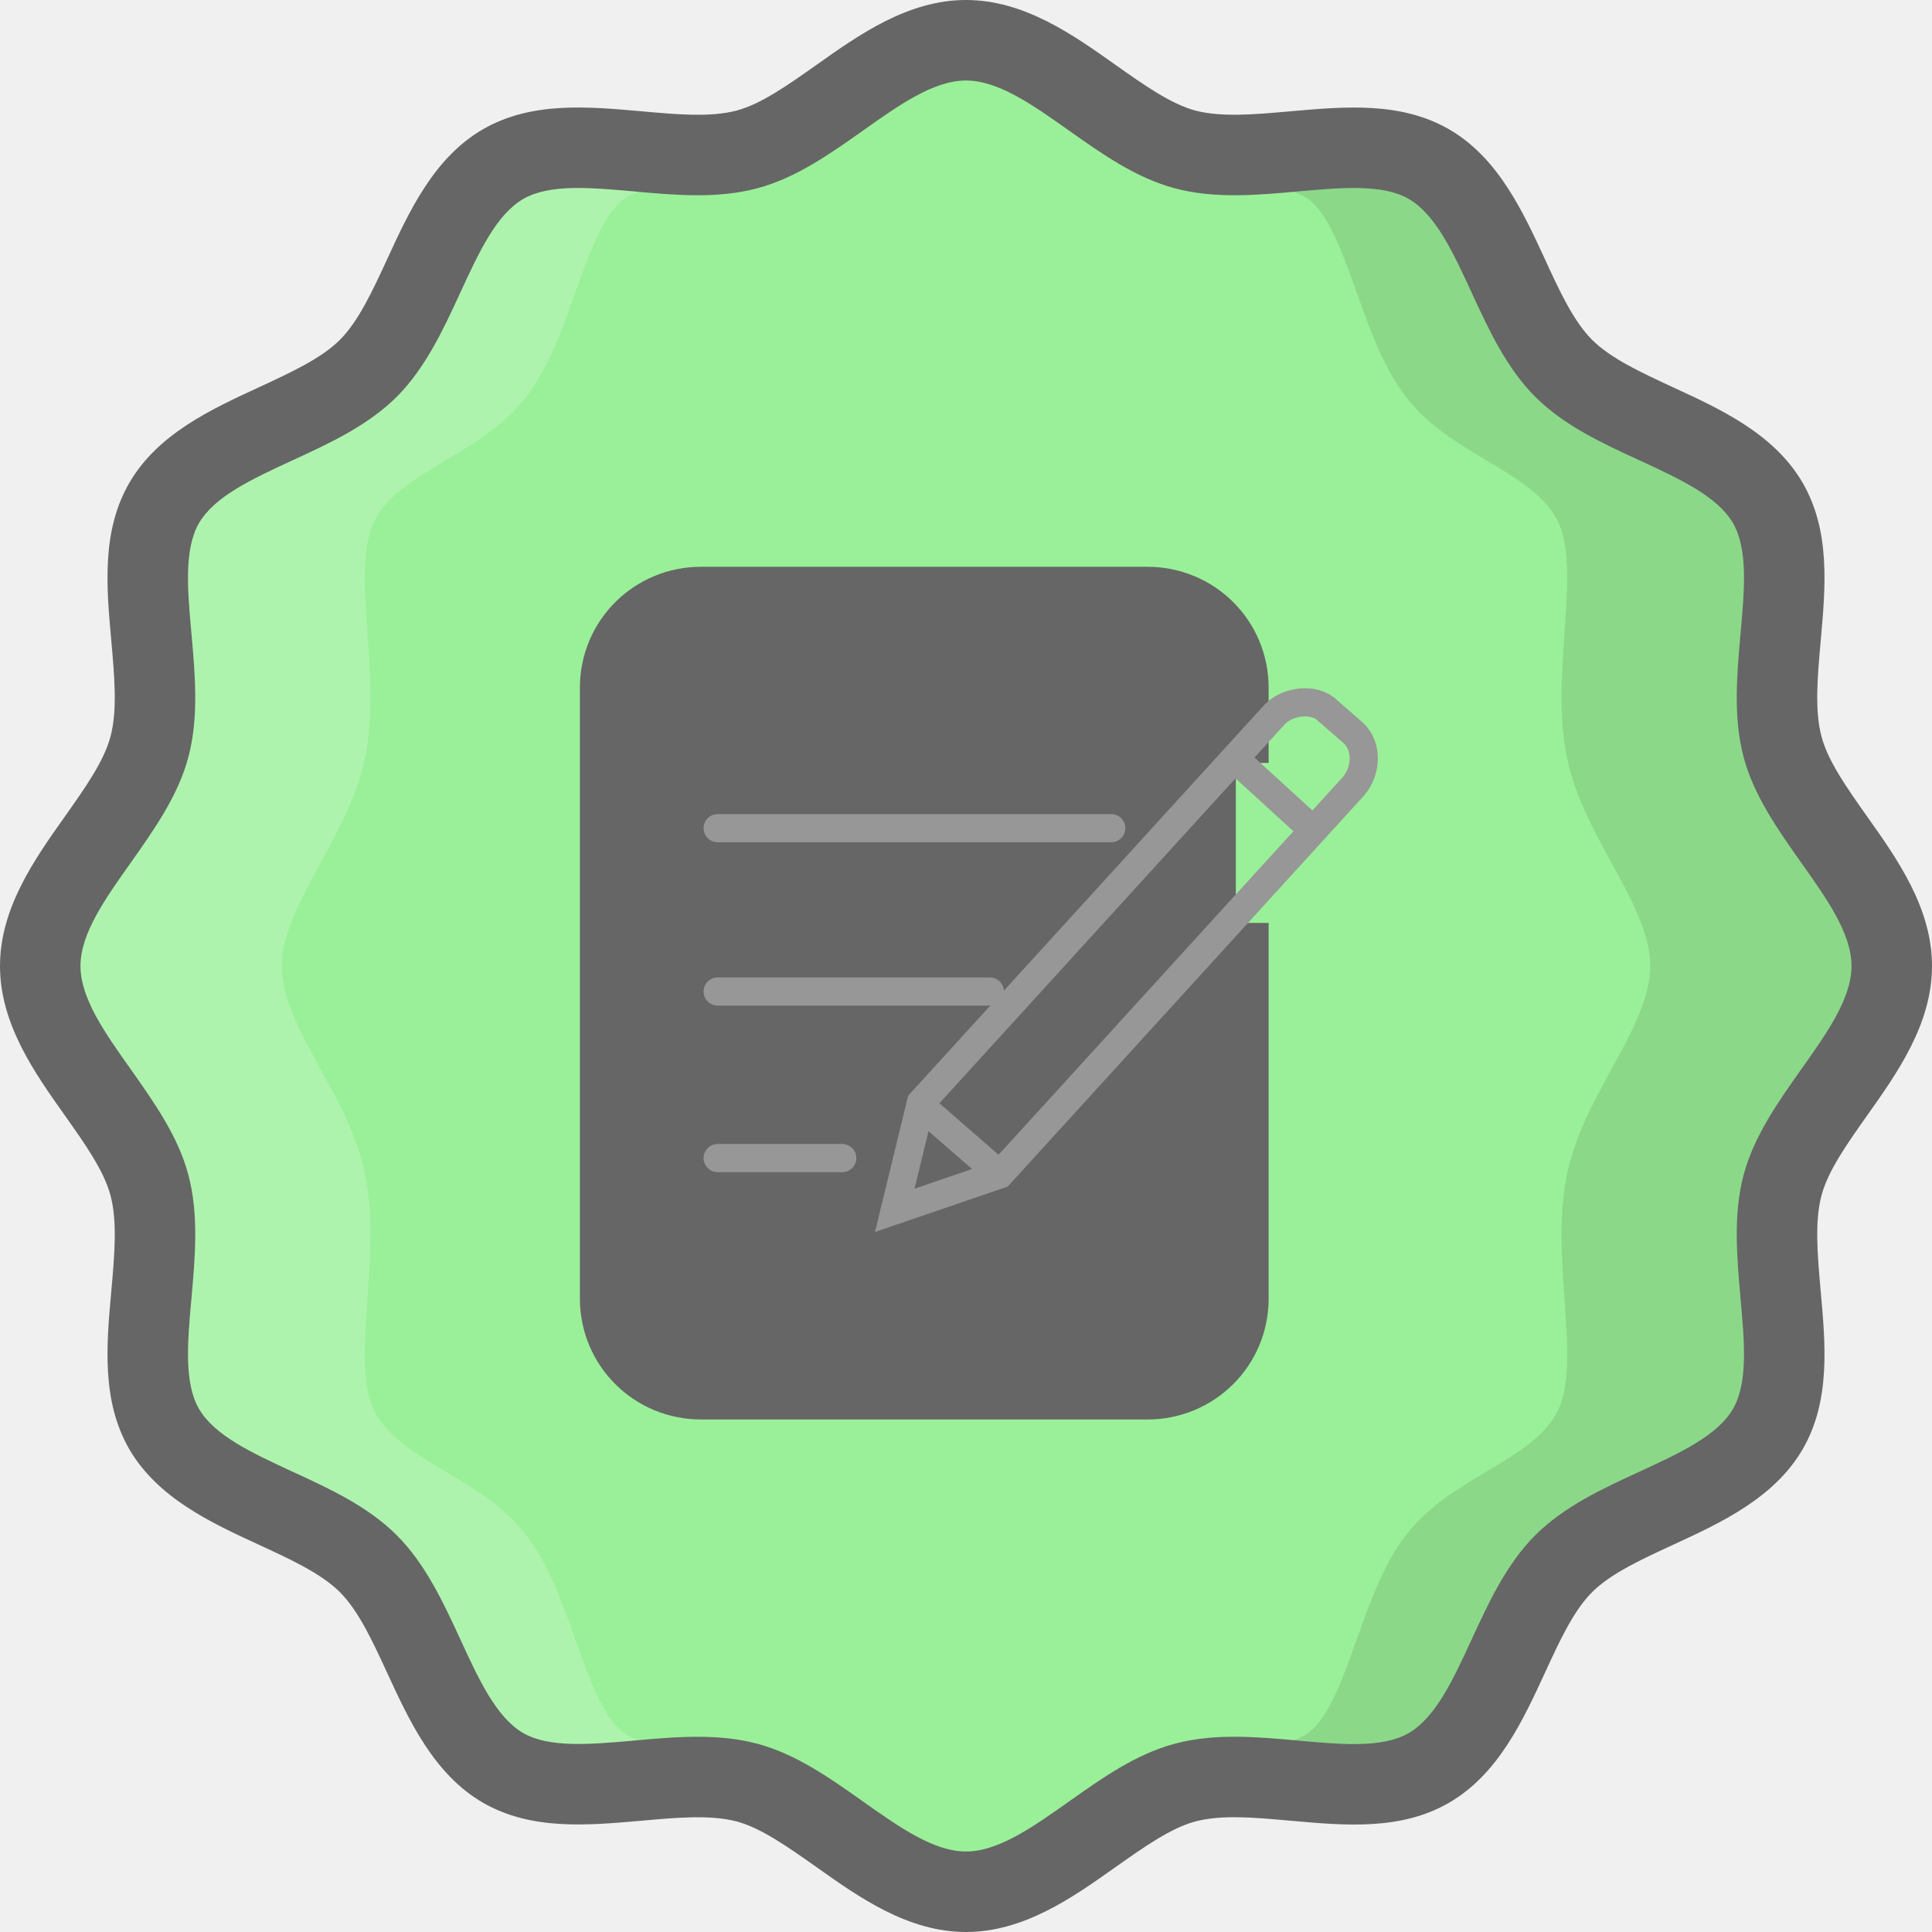
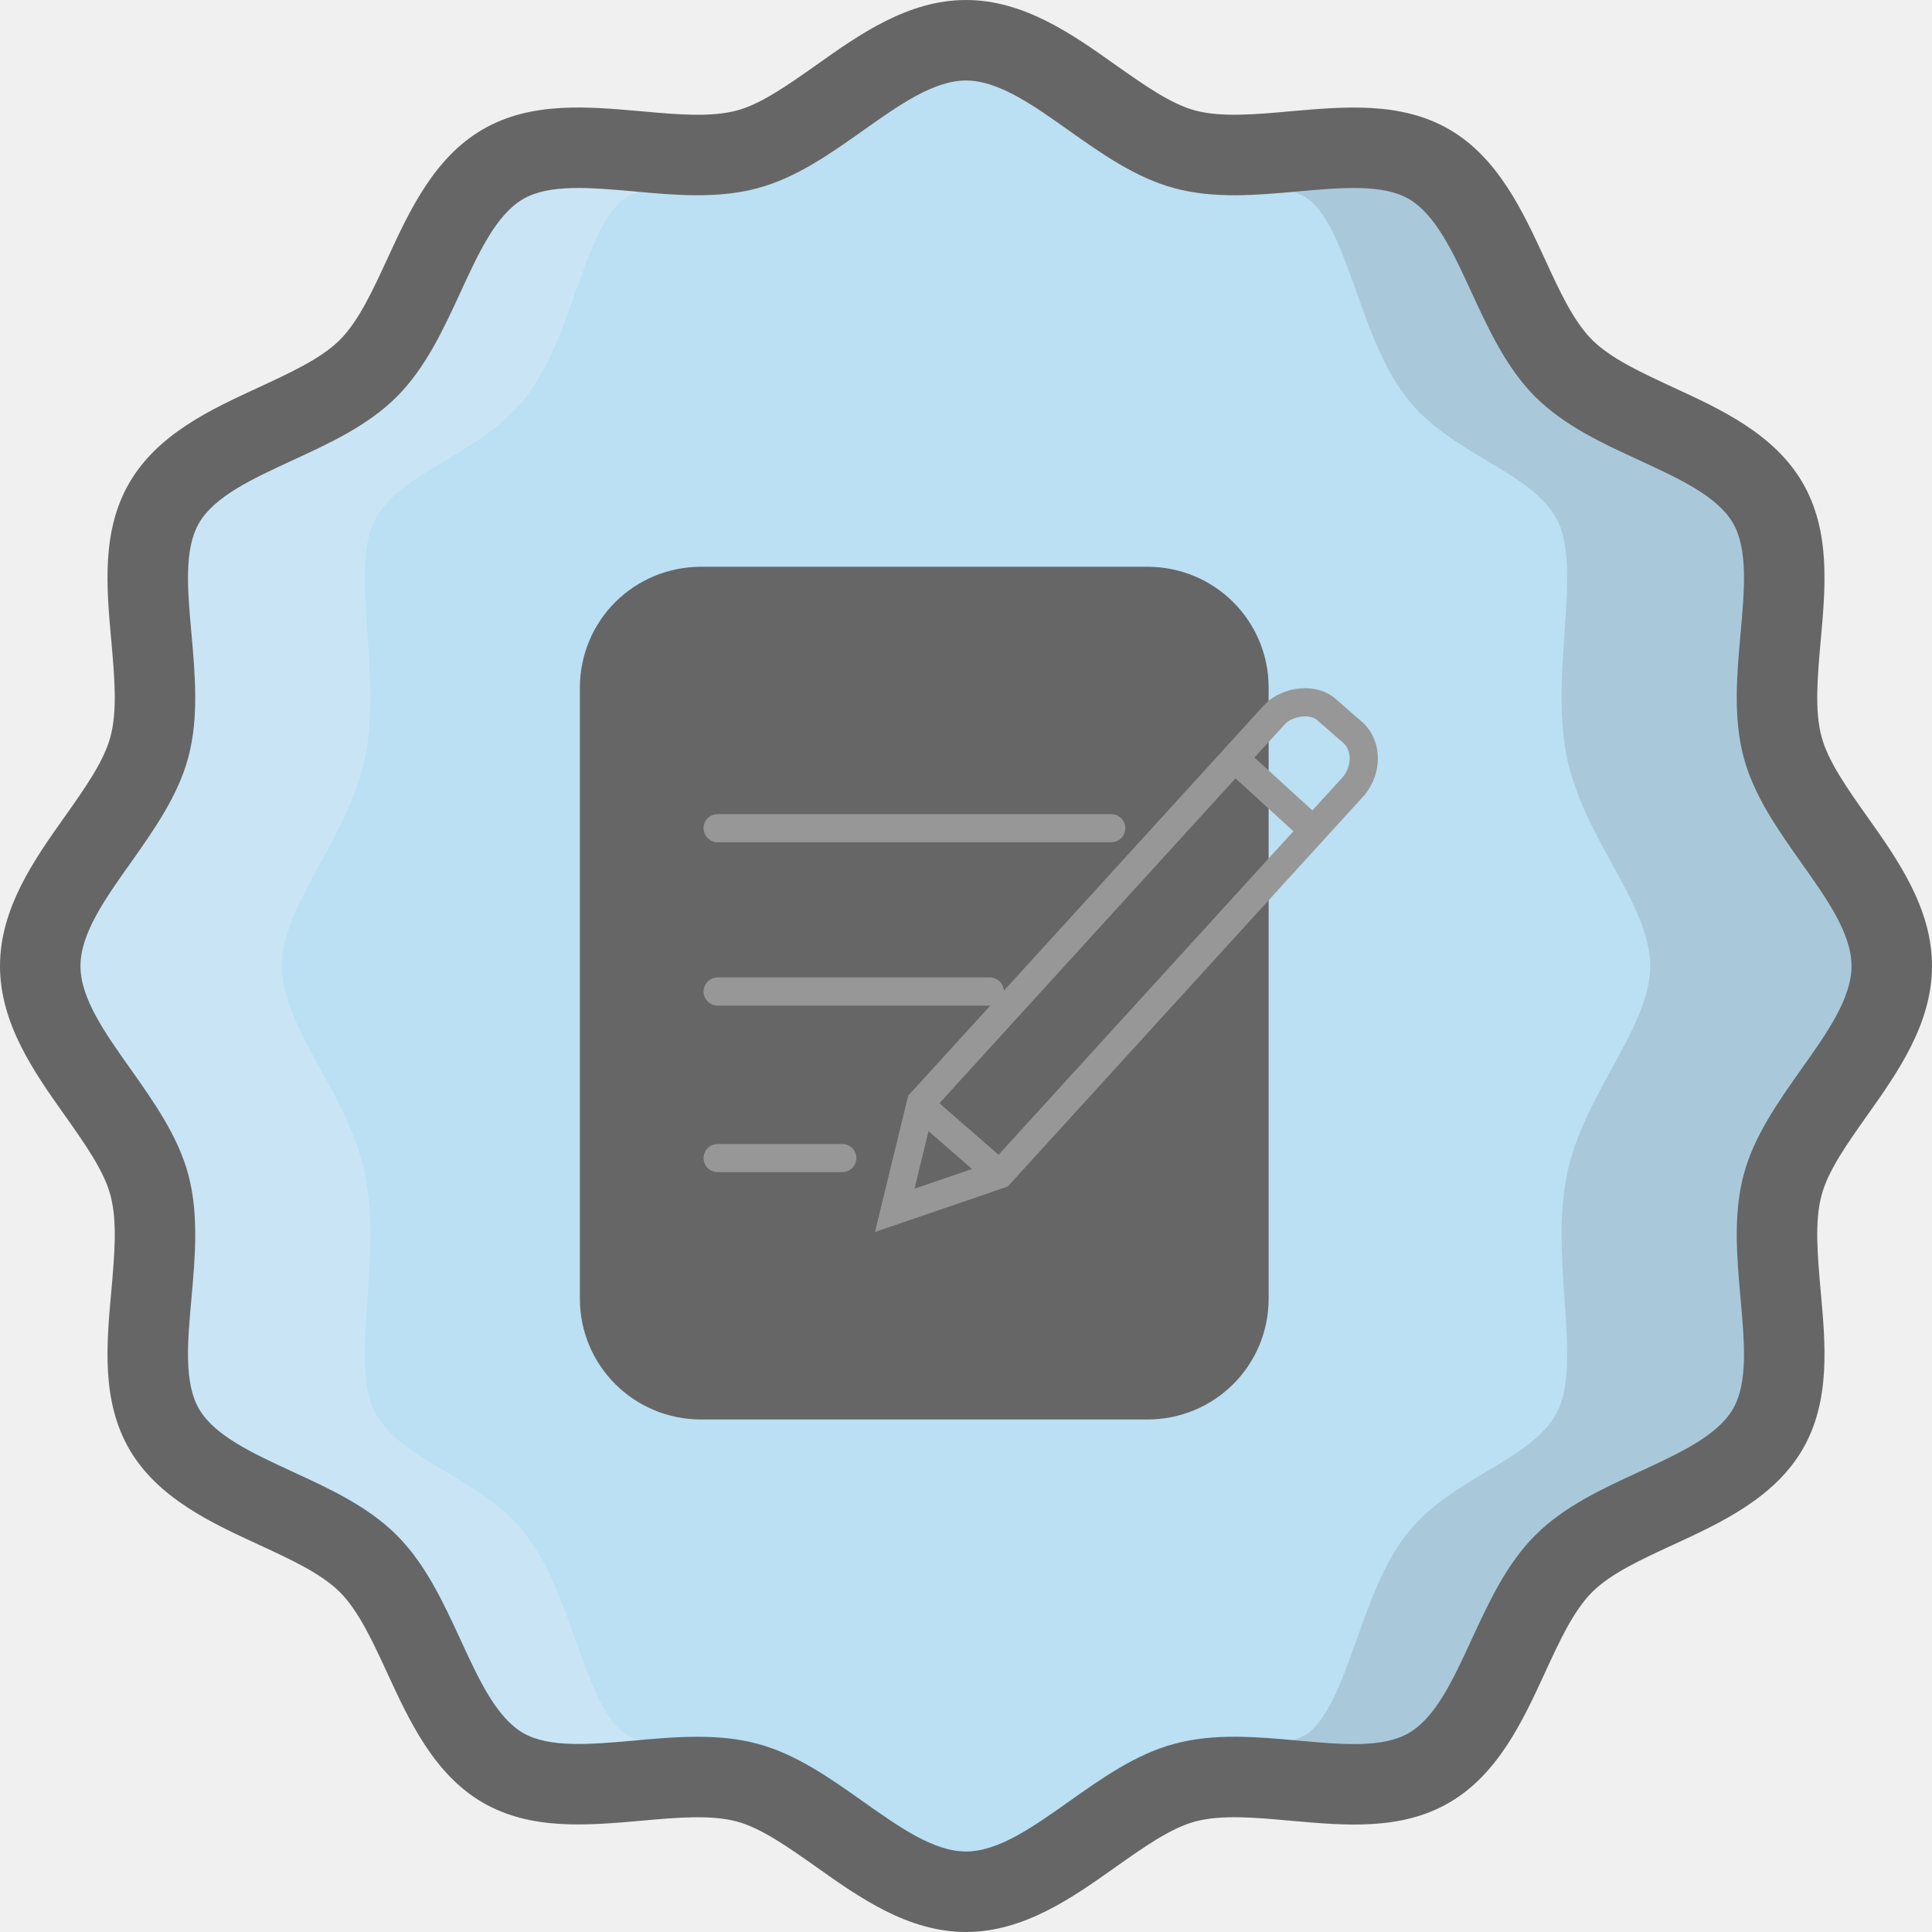
<svg xmlns="http://www.w3.org/2000/svg" width="24" height="24" viewBox="0 0 24 24" fill="none">
  <path d="M23.192 13.86C23.571 13.326 24 12.72 24 12C24 11.28 23.571 10.674 23.192 10.14C22.944 9.789 22.709 9.457 22.628 9.152C22.54 8.826 22.578 8.407 22.617 7.964C22.678 7.292 22.74 6.598 22.394 5.999C22.041 5.39 21.374 5.083 20.785 4.812C20.387 4.627 20.011 4.454 19.778 4.222C19.546 3.99 19.372 3.613 19.189 3.214C18.917 2.626 18.609 1.958 18.002 1.607C17.403 1.261 16.709 1.323 16.035 1.382C15.592 1.422 15.174 1.459 14.848 1.373C14.543 1.291 14.212 1.056 13.86 0.808C13.326 0.429 12.72 0 12 0C11.28 0 10.674 0.429 10.14 0.808C9.788 1.056 9.457 1.291 9.152 1.373C8.825 1.46 8.407 1.422 7.965 1.382C7.294 1.323 6.598 1.26 5.999 1.606C5.391 1.958 5.083 2.625 4.812 3.214C4.628 3.613 4.454 3.99 4.222 4.222C3.989 4.454 3.613 4.627 3.214 4.812C2.626 5.083 1.959 5.39 1.606 5.999C1.26 6.597 1.322 7.292 1.383 7.964C1.422 8.407 1.46 8.826 1.372 9.152C1.291 9.457 1.056 9.789 0.808 10.14C0.429 10.674 0 11.28 0 12C0 12.72 0.429 13.326 0.808 13.86C1.056 14.211 1.291 14.543 1.372 14.848C1.46 15.174 1.422 15.593 1.383 16.036C1.322 16.707 1.26 17.402 1.606 18.002C1.959 18.61 2.626 18.918 3.215 19.189C3.613 19.373 3.989 19.546 4.222 19.778C4.454 20.01 4.628 20.387 4.812 20.786C5.083 21.374 5.391 22.041 5.998 22.393C6.597 22.739 7.291 22.677 7.965 22.618C8.408 22.578 8.826 22.541 9.152 22.627C9.457 22.709 9.788 22.944 10.14 23.192C10.674 23.571 11.28 24 12 24C12.72 24 13.326 23.571 13.86 23.192C14.212 22.944 14.543 22.709 14.848 22.627C15.175 22.54 15.593 22.578 16.035 22.618C16.708 22.678 17.403 22.741 18.001 22.394C18.609 22.042 18.917 21.375 19.189 20.786C19.372 20.387 19.546 20.01 19.778 19.778C20.011 19.546 20.387 19.373 20.786 19.189C21.374 18.918 22.041 18.61 22.394 18.002C22.74 17.403 22.678 16.707 22.617 16.036C22.578 15.593 22.54 15.174 22.628 14.848C22.709 14.543 22.944 14.211 23.192 13.86Z" fill="#666666" />
-   <path d="M22.376 13.282C22.088 13.69 21.789 14.112 21.661 14.59C21.528 15.087 21.576 15.615 21.621 16.125C21.67 16.666 21.716 17.176 21.528 17.501C21.335 17.834 20.865 18.051 20.367 18.281C19.906 18.493 19.43 18.713 19.071 19.071C18.713 19.43 18.493 19.906 18.28 20.368C18.051 20.865 17.834 21.335 17.5 21.528C17.178 21.717 16.666 21.671 16.124 21.622C15.616 21.576 15.087 21.528 14.59 21.662C14.111 21.79 13.69 22.088 13.282 22.377C12.83 22.697 12.401 23 12 23C11.599 23 11.17 22.697 10.718 22.377C10.31 22.088 9.889 21.79 9.41 21.662C9.166 21.596 8.915 21.575 8.663 21.575C8.4 21.575 8.136 21.598 7.875 21.622C7.333 21.67 6.822 21.714 6.499 21.528C6.166 21.334 5.949 20.865 5.72 20.367C5.507 19.906 5.287 19.429 4.929 19.071C4.57 18.712 4.094 18.493 3.633 18.281C3.136 18.051 2.665 17.834 2.472 17.501C2.284 17.176 2.33 16.666 2.379 16.125C2.424 15.615 2.472 15.087 2.339 14.589C2.211 14.112 1.912 13.69 1.624 13.282C1.303 12.83 1 12.401 1 12C1 11.599 1.303 11.17 1.624 10.718C1.912 10.31 2.211 9.888 2.339 9.41C2.472 8.913 2.424 8.385 2.379 7.875C2.33 7.334 2.284 6.824 2.472 6.499C2.665 6.166 3.135 5.949 3.633 5.719C4.094 5.507 4.57 5.287 4.929 4.929C5.287 4.57 5.507 4.094 5.72 3.632C5.949 3.135 6.166 2.665 6.5 2.472C6.823 2.284 7.333 2.33 7.876 2.378C8.385 2.424 8.913 2.472 9.41 2.338C9.889 2.21 10.31 1.912 10.718 1.624C11.17 1.303 11.599 1 12 1C12.401 1 12.83 1.303 13.282 1.624C13.69 1.912 14.111 2.21 14.59 2.338C15.088 2.472 15.614 2.424 16.125 2.378C16.666 2.33 17.177 2.284 17.501 2.472C17.834 2.666 18.051 3.135 18.28 3.633C18.493 4.094 18.713 4.571 19.071 4.929C19.43 5.288 19.906 5.507 20.367 5.719C20.864 5.949 21.335 6.166 21.528 6.499C21.716 6.824 21.67 7.334 21.621 7.875C21.576 8.385 21.528 8.913 21.661 9.411C21.789 9.888 22.088 10.31 22.376 10.718C22.697 11.17 23 11.599 23 12C23 12.401 22.697 12.83 22.376 13.282Z" fill="#9AF098" />
+   <path d="M22.376 13.282C22.088 13.69 21.789 14.112 21.661 14.59C21.528 15.087 21.576 15.615 21.621 16.125C21.67 16.666 21.716 17.176 21.528 17.501C21.335 17.834 20.865 18.051 20.367 18.281C19.906 18.493 19.43 18.713 19.071 19.071C18.713 19.43 18.493 19.906 18.28 20.368C18.051 20.865 17.834 21.335 17.5 21.528C17.178 21.717 16.666 21.671 16.124 21.622C15.616 21.576 15.087 21.528 14.59 21.662C14.111 21.79 13.69 22.088 13.282 22.377C12.83 22.697 12.401 23 12 23C11.599 23 11.17 22.697 10.718 22.377C10.31 22.088 9.889 21.79 9.41 21.662C9.166 21.596 8.915 21.575 8.663 21.575C8.4 21.575 8.136 21.598 7.875 21.622C7.333 21.67 6.822 21.714 6.499 21.528C6.166 21.334 5.949 20.865 5.72 20.367C5.507 19.906 5.287 19.429 4.929 19.071C4.57 18.712 4.094 18.493 3.633 18.281C3.136 18.051 2.665 17.834 2.472 17.501C2.284 17.176 2.33 16.666 2.379 16.125C2.424 15.615 2.472 15.087 2.339 14.589C2.211 14.112 1.912 13.69 1.624 13.282C1.303 12.83 1 12.401 1 12C1 11.599 1.303 11.17 1.624 10.718C1.912 10.31 2.211 9.888 2.339 9.41C2.472 8.913 2.424 8.385 2.379 7.875C2.33 7.334 2.284 6.824 2.472 6.499C2.665 6.166 3.135 5.949 3.633 5.719C4.094 5.507 4.57 5.287 4.929 4.929C5.287 4.57 5.507 4.094 5.72 3.632C5.949 3.135 6.166 2.665 6.5 2.472C6.823 2.284 7.333 2.33 7.876 2.378C8.385 2.424 8.913 2.472 9.41 2.338C9.889 2.21 10.31 1.912 10.718 1.624C11.17 1.303 11.599 1 12 1C12.401 1 12.83 1.303 13.282 1.624C13.69 1.912 14.111 2.21 14.59 2.338C15.088 2.472 15.614 2.424 16.125 2.378C16.666 2.33 17.177 2.284 17.501 2.472C17.834 2.666 18.051 3.135 18.28 3.633C18.493 4.094 18.713 4.571 19.071 4.929C19.43 5.288 19.906 5.507 20.367 5.719C20.864 5.949 21.335 6.166 21.528 6.499C21.716 6.824 21.67 7.334 21.621 7.875C21.576 8.385 21.528 8.913 21.661 9.411C21.789 9.888 22.088 10.31 22.376 10.718C22.697 11.17 23 11.599 23 12C23 12.401 22.697 12.83 22.376 13.282Z" fill="#BBDFF3" />
  <path opacity="0.2" d="M7.749 21.528C7.492 21.334 7.324 20.865 7.147 20.367C6.983 19.906 6.813 19.429 6.536 19.071C6.259 18.712 5.891 18.493 5.534 18.281C5.15 18.051 4.787 17.834 4.637 17.501C4.492 17.176 4.528 16.666 4.565 16.125C4.6 15.615 4.637 15.087 4.535 14.589C4.436 14.112 4.205 13.69 3.982 13.282C3.734 12.83 3.5 12.401 3.5 12C3.5 11.599 3.734 11.17 3.982 10.718C4.205 10.31 4.436 9.888 4.535 9.41C4.637 8.913 4.6 8.385 4.565 7.875C4.528 7.334 4.492 6.824 4.637 6.499C4.787 6.166 5.15 5.949 5.534 5.719C5.891 5.507 6.259 5.287 6.536 4.929C6.813 4.57 6.983 4.094 7.147 3.632C7.324 3.135 7.492 2.665 7.75 2.472C7.805 2.43 7.869 2.405 7.936 2.383C7.916 2.382 7.896 2.38 7.876 2.378C7.333 2.33 6.823 2.284 6.5 2.472C6.166 2.665 5.949 3.135 5.72 3.632C5.507 4.094 5.287 4.57 4.929 4.929C4.57 5.287 4.094 5.507 3.633 5.719C3.135 5.949 2.665 6.166 2.472 6.499C2.284 6.824 2.33 7.334 2.379 7.875C2.424 8.385 2.472 8.913 2.339 9.41C2.211 9.888 1.912 10.31 1.624 10.718C1.303 11.17 1 11.599 1 12C1 12.401 1.303 12.83 1.624 13.282C1.912 13.69 2.211 14.112 2.339 14.589C2.472 15.087 2.424 15.615 2.379 16.125C2.33 16.666 2.284 17.176 2.472 17.501C2.665 17.834 3.136 18.051 3.633 18.281C4.094 18.493 4.57 18.712 4.929 19.071C5.287 19.429 5.507 19.906 5.72 20.367C5.949 20.865 6.166 21.334 6.499 21.528C6.822 21.714 7.333 21.67 7.875 21.622C7.897 21.62 7.919 21.62 7.94 21.618C7.871 21.597 7.805 21.57 7.749 21.528Z" fill="white" />
  <path opacity="0.1" d="M22.376 13.282C22.697 12.83 23 12.401 23 12C23 11.599 22.697 11.17 22.376 10.718C22.088 10.31 21.789 9.888 21.661 9.411C21.528 8.913 21.576 8.385 21.621 7.875C21.67 7.334 21.716 6.824 21.528 6.499C21.335 6.166 20.864 5.949 20.367 5.719C19.906 5.507 19.43 5.288 19.071 4.929C18.713 4.571 18.493 4.094 18.28 3.633C18.051 3.135 17.834 2.666 17.501 2.472C17.177 2.284 16.666 2.33 16.125 2.378C16.105 2.38 16.084 2.382 16.064 2.383C16.131 2.405 16.196 2.431 16.251 2.472C16.508 2.666 16.675 3.135 16.853 3.633C17.017 4.094 17.187 4.571 17.464 4.929C17.741 5.288 18.109 5.507 18.465 5.719C18.849 5.949 19.213 6.166 19.363 6.499C19.508 6.824 19.472 7.334 19.434 7.875C19.4 8.385 19.363 8.913 19.465 9.411C19.564 9.888 19.795 10.31 20.018 10.718C20.266 11.17 20.5 11.599 20.5 12C20.5 12.401 20.266 12.83 20.018 13.282C19.795 13.69 19.564 14.112 19.465 14.59C19.363 15.087 19.4 15.615 19.434 16.125C19.472 16.666 19.508 17.176 19.363 17.501C19.213 17.834 18.85 18.051 18.465 18.281C18.109 18.493 17.741 18.713 17.464 19.071C17.187 19.43 17.017 19.906 16.853 20.368C16.675 20.865 16.508 21.335 16.25 21.528C16.195 21.57 16.131 21.595 16.064 21.617C16.084 21.618 16.104 21.62 16.124 21.622C16.666 21.671 17.178 21.717 17.5 21.528C17.834 21.335 18.051 20.865 18.28 20.368C18.493 19.906 18.713 19.43 19.071 19.071C19.43 18.713 19.906 18.493 20.367 18.281C20.865 18.051 21.335 17.834 21.528 17.501C21.716 17.176 21.67 16.666 21.621 16.125C21.576 15.615 21.528 15.087 21.661 14.59C21.789 14.112 22.088 13.69 22.376 13.282Z" fill="#010101" />
  <g clip-path="url(#clip0_436_724)">
-     <path d="M15.352 11.465V16.131C15.352 16.739 14.863 17.226 14.252 17.226H8.711C8.1 17.226 7.611 16.739 7.611 16.131V8.544C7.611 7.935 8.1 7.448 8.711 7.448H14.252C14.863 7.448 15.352 7.935 15.352 8.544V9.03V9.477" fill="#666666" stroke="#666666" stroke-width="0.815" stroke-miterlimit="10" />
+     <path d="M15.352 11.465V16.131C15.352 16.739 14.863 17.226 14.252 17.226H8.711C8.1 17.226 7.611 16.739 7.611 16.131V8.544C7.611 7.935 8.1 7.448 8.711 7.448H14.252C14.863 7.448 15.352 7.935 15.352 8.544V9.03V9.477" fill="#666666" />
+     <path d="M15.352 11.465V16.131C15.352 16.739 14.863 17.226 14.252 17.226H8.711C8.1 17.226 7.611 16.739 7.611 16.131V8.544C7.611 7.935 8.1 7.448 8.711 7.448H14.252C14.863 7.448 15.352 7.935 15.352 8.544V9.03V9.477V11.465Z" stroke="#666666" stroke-width="0.815" stroke-miterlimit="10" />
    <path d="M8.915 10.288H13.804" stroke="#979797" stroke-width="0.35" stroke-miterlimit="10" stroke-linecap="round" />
    <path d="M8.915 12.317H12.296" stroke="#979797" stroke-width="0.35" stroke-miterlimit="10" stroke-linecap="round" />
    <path d="M8.915 14.386H10.463" stroke="#979797" stroke-width="0.35" stroke-miterlimit="10" stroke-linecap="round" />
    <path d="M15.841 8.868L11.441 13.696L11.115 15.035L12.419 14.589L16.819 9.761C16.982 9.558 16.982 9.274 16.819 9.112L16.493 8.828C16.33 8.665 16.004 8.706 15.841 8.868Z" stroke="#979797" stroke-width="0.35" stroke-miterlimit="10" />
    <path d="M15.352 9.436L16.33 10.329" stroke="#979797" stroke-width="0.35" stroke-miterlimit="10" />
    <path d="M11.44 13.737L12.418 14.589" stroke="#979797" stroke-width="0.35" stroke-miterlimit="10" />
  </g>
  <defs>
    <clipPath id="clip0_436_724">
      <rect width="10.593" height="11" fill="white" transform="translate(7 7)" />
    </clipPath>
  </defs>
</svg>
